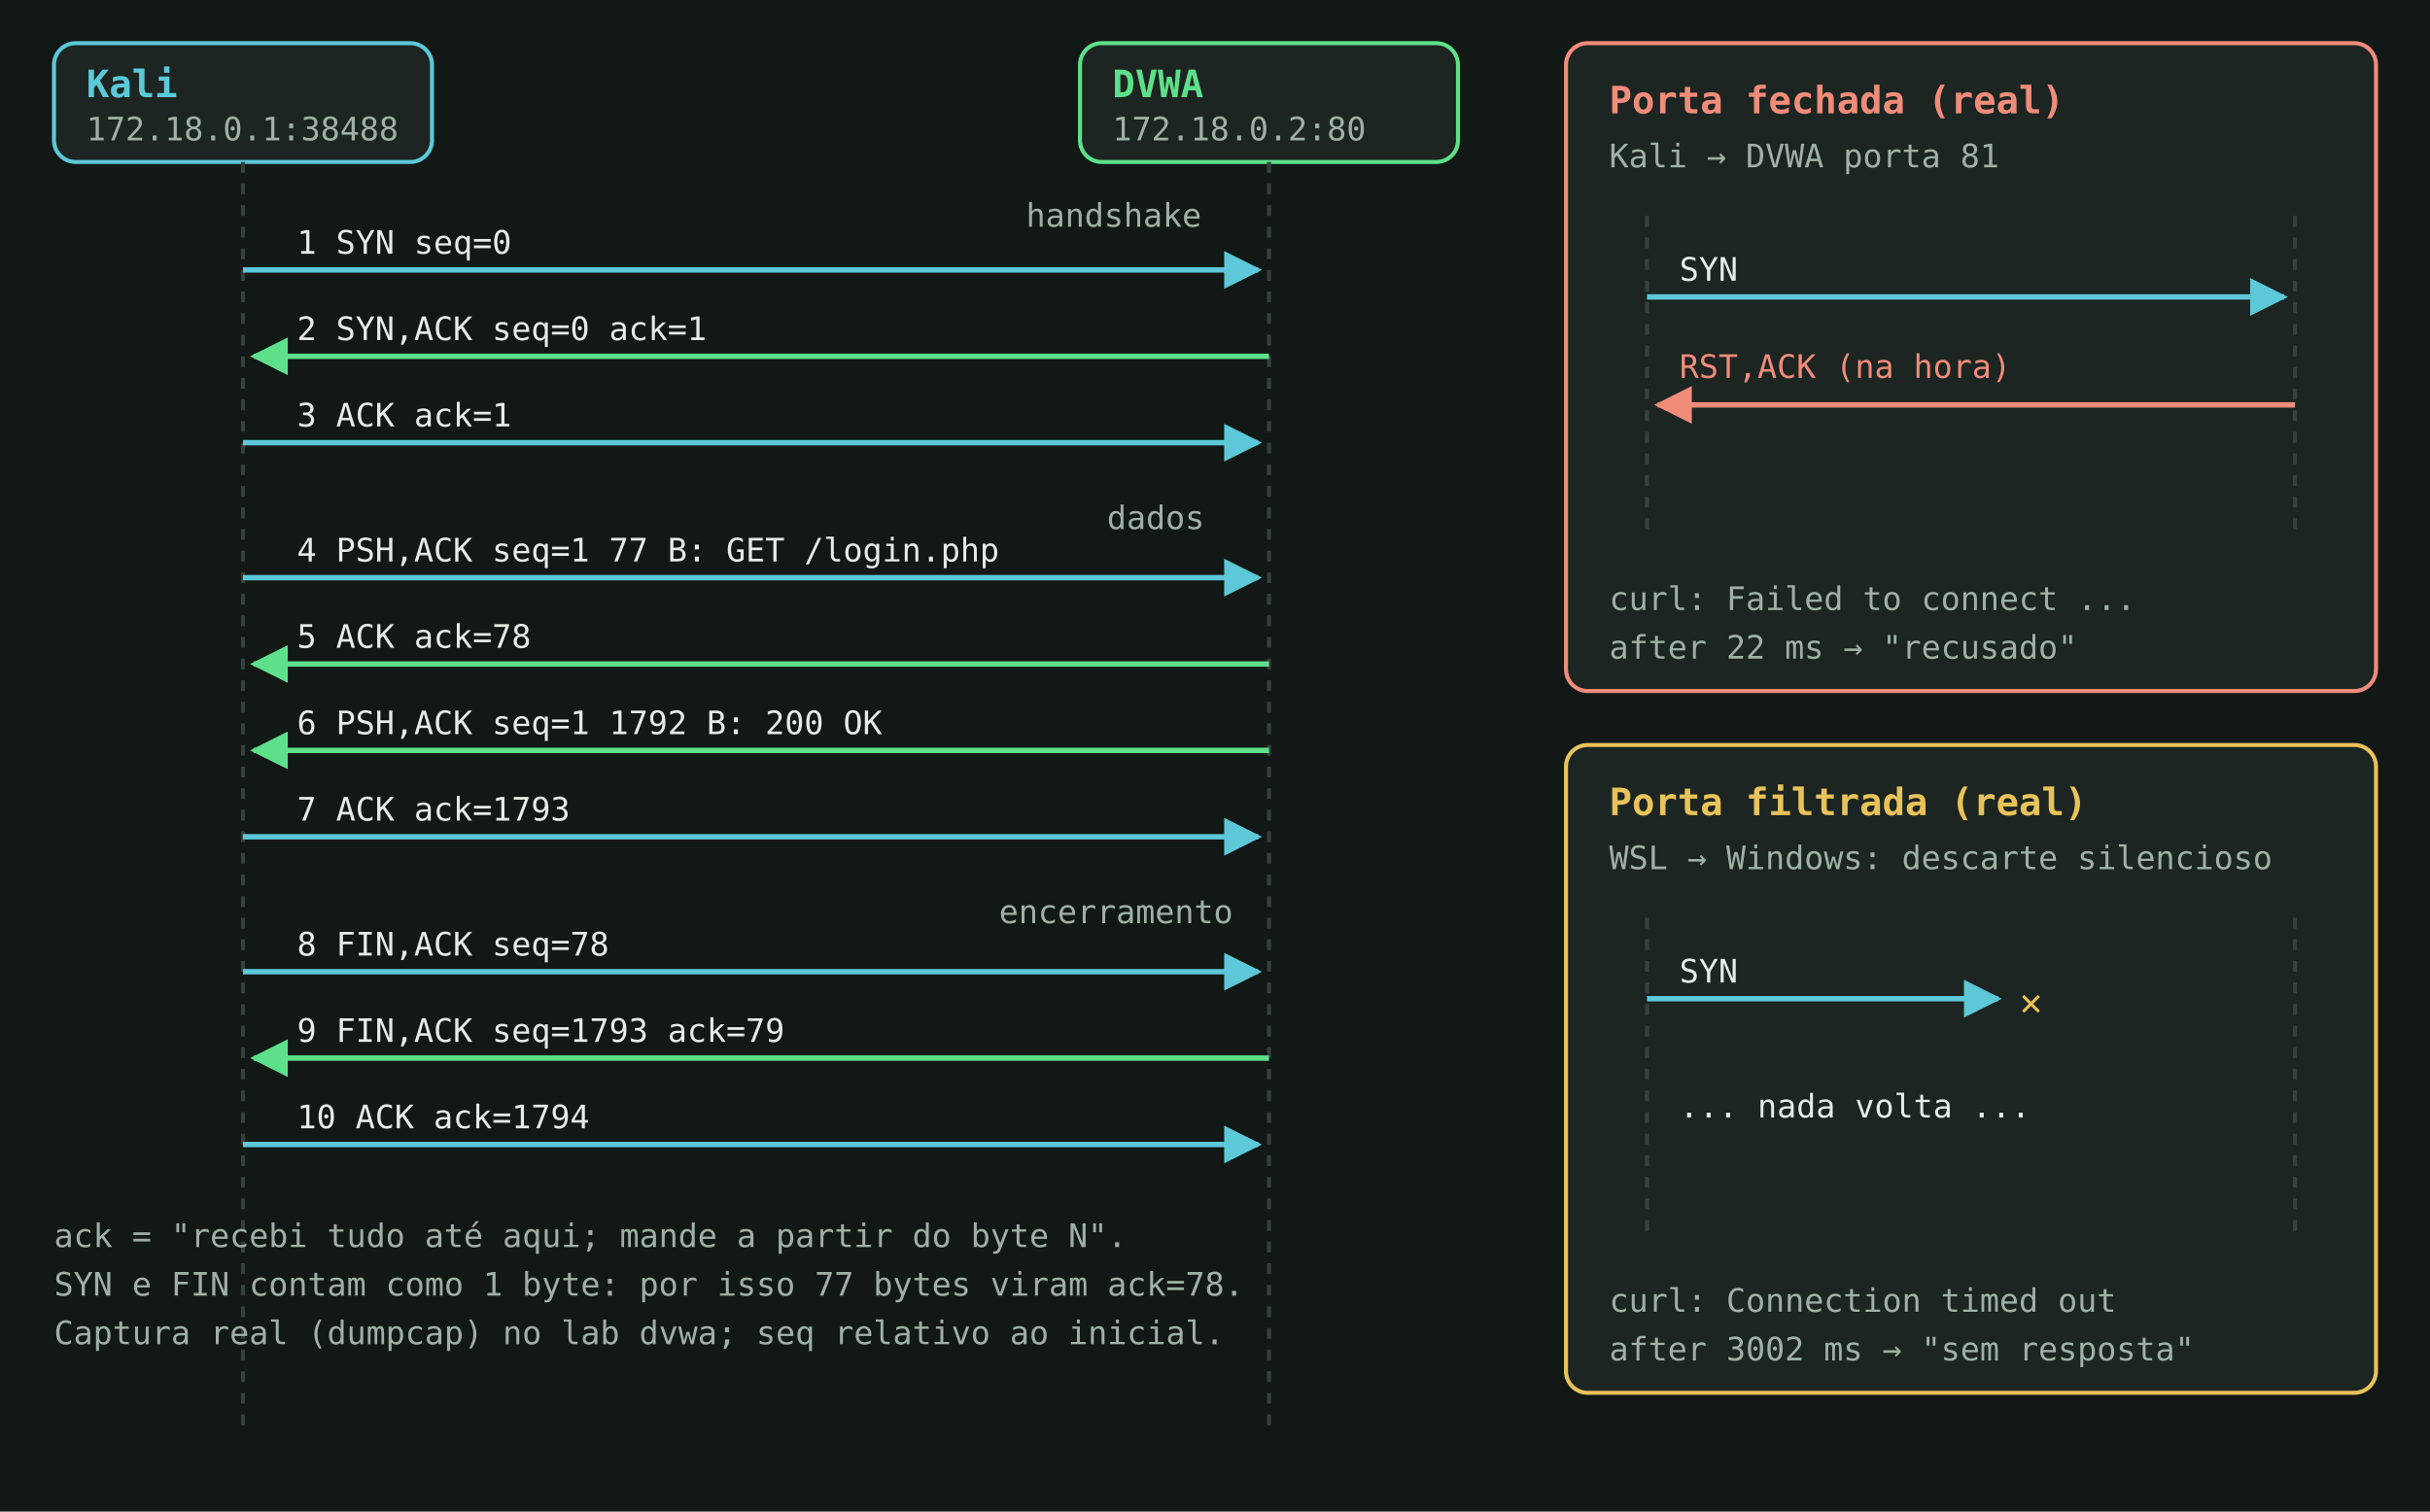
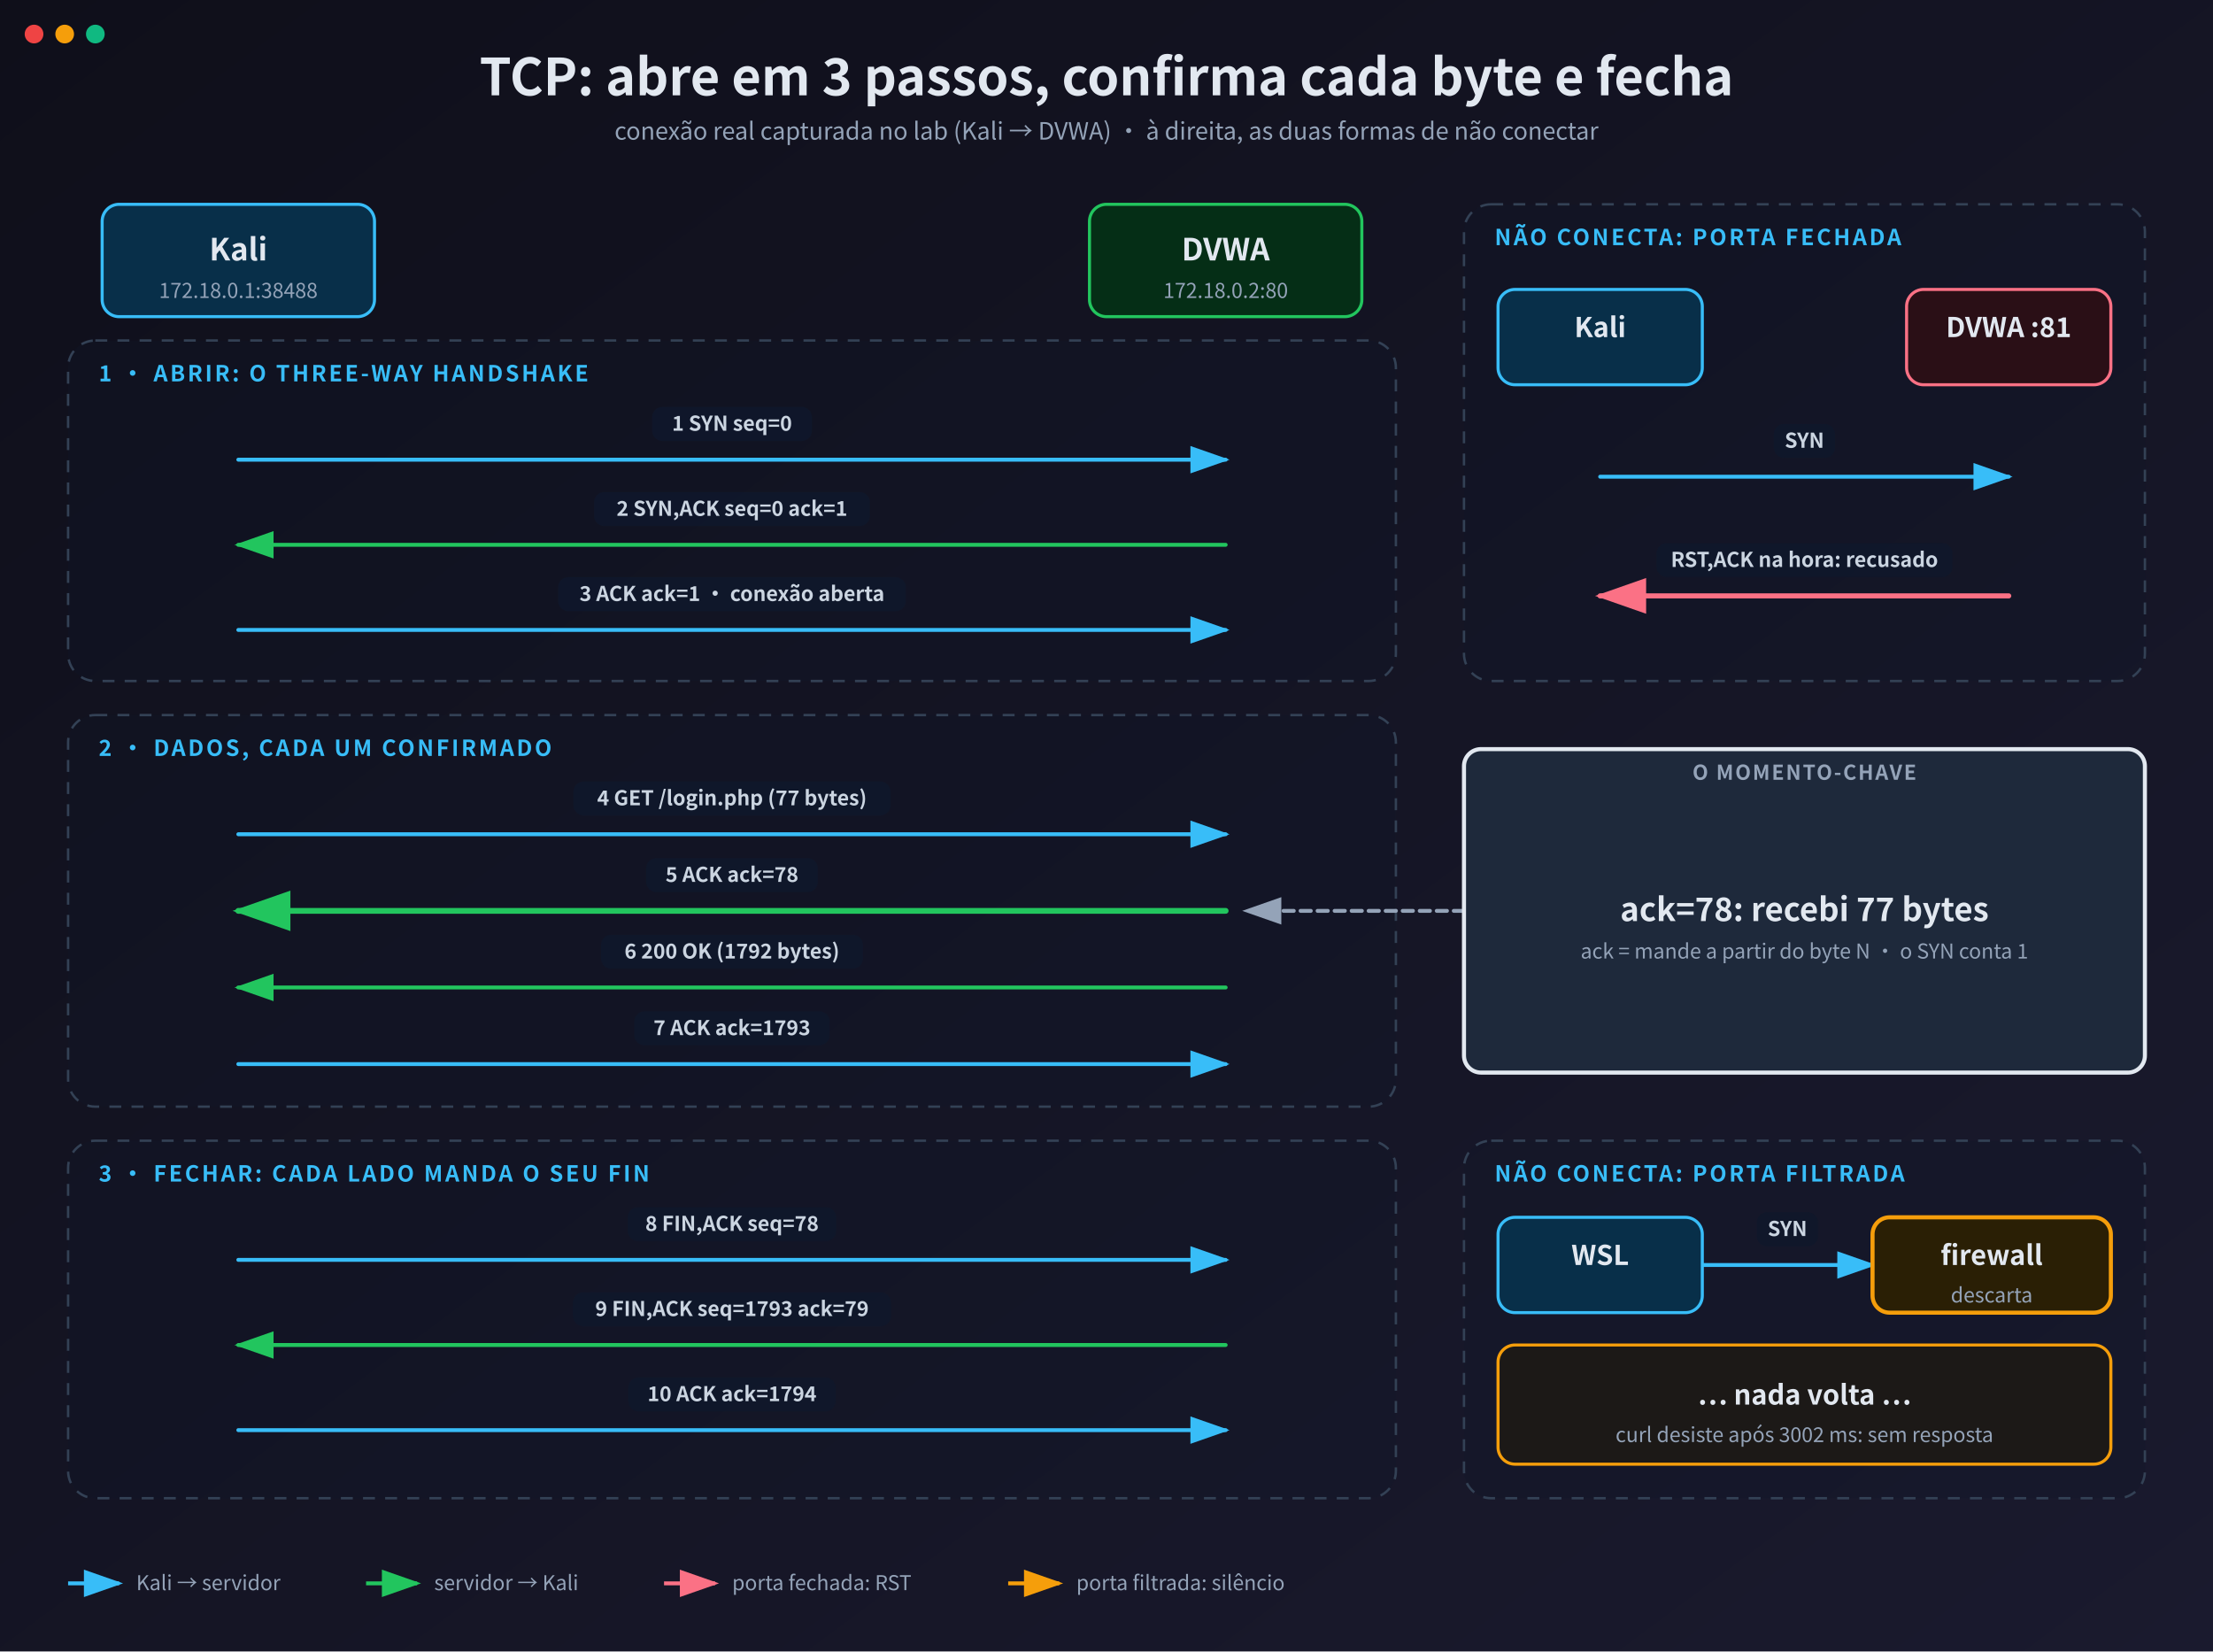
- <svg xmlns="http://www.w3.org/2000/svg" viewBox="0 0 900 560" role="img" aria-labelledby="t d">
-   <style>
-     text { font-family: ui-monospace, "DejaVu Sans Mono", Menlo, Consolas, monospace; fill: #e6ede8; }
-     .t { font-size: 14px; font-weight: 700; }
-     .s { font-size: 12px; fill: #9fb0a6; }
-     .m { font-size: 12px; }
-     .box { fill: #1c2521; stroke: #34413b; stroke-width: 1.5; }
-     .life { stroke: #34413b; stroke-width: 1.5; stroke-dasharray: 4 4; }
-   </style>
+ <svg xmlns="http://www.w3.org/2000/svg" viewBox="0 0 1300 970" width="1300" height="970" data-generator="fireworks-tech-graph" data-schema-version="1" data-text-metrics="heuristic-v1" data-style-id="2" data-visual-theme="Dark Terminal" data-diagram-type="architecture" data-motion-scene="" data-semantic-profile="generic" data-semantic-valid="true" data-quality-profile="standard" data-max-bends-per-edge="12" data-max-total-bends="100" data-max-route-stretch="5.0" data-max-bridged-crossings="8" data-min-node-gap="0.0" data-min-container-gutter="0.0" data-min-label-clearance="2.0" data-min-segment-length="0.0">
  <defs>
-     <marker id="c" viewBox="0 0 10 10" refX="9" refY="5" markerWidth="7" markerHeight="7" orient="auto">
-       <path d="M0 0 L10 5 L0 10 z" fill="#5cc8d8" />
-     </marker>
-     <marker id="g" viewBox="0 0 10 10" refX="9" refY="5" markerWidth="7" markerHeight="7" orient="auto">
-       <path d="M0 0 L10 5 L0 10 z" fill="#5ee08a" />
-     </marker>
-     <marker id="r" viewBox="0 0 10 10" refX="9" refY="5" markerWidth="7" markerHeight="7" orient="auto">
-       <path d="M0 0 L10 5 L0 10 z" fill="#f08c7a" />
-     </marker>
+     <marker id="arrowA" markerWidth="10" markerHeight="7" refX="9" refY="3.5" orient="auto">
+       <polygon points="0 0, 10 3.5, 0 7" fill="#a855f7" />
+     </marker>
+     <marker id="arrowB" markerWidth="10" markerHeight="7" refX="9" refY="3.5" orient="auto">
+       <polygon points="0 0, 10 3.5, 0 7" fill="#22c55e" />
+     </marker>
+     <marker id="arrowC" markerWidth="10" markerHeight="7" refX="9" refY="3.5" orient="auto">
+       <polygon points="0 0, 10 3.5, 0 7" fill="#38bdf8" />
+     </marker>
+     <marker id="arrowE" markerWidth="10" markerHeight="7" refX="9" refY="3.5" orient="auto">
+       <polygon points="0 0, 10 3.5, 0 7" fill="#fb7185" />
+     </marker>
+     <marker id="arrowF" markerWidth="10" markerHeight="7" refX="9" refY="3.5" orient="auto">
+       <polygon points="0 0, 10 3.5, 0 7" fill="#f59e0b" />
+     </marker>
+     <marker id="arrowG" markerWidth="10" markerHeight="7" refX="9" refY="3.5" orient="auto">
+       <polygon points="0 0, 10 3.5, 0 7" fill="#f97316" />
+     </marker>
+     <marker id="arrowH" markerWidth="10" markerHeight="7" refX="9" refY="3.5" orient="auto">
+       <polygon points="0 0, 10 3.5, 0 7" fill="#94a3b8" />
+     </marker>
+     <linearGradient id="terminalGradient" x1="0%" y1="0%" x2="100%" y2="100%">
+       <stop offset="0%" stop-color="#0f0f1a" />
+       <stop offset="100%" stop-color="#1a1a2e" />
+     </linearGradient>
+     <filter id="glowBlue" x="-30%" y="-30%" width="160%" height="160%">
+       <feDropShadow dx="0" dy="0" stdDeviation="5" flood-color="#3b82f6" flood-opacity="0.65" />
+     </filter>
+     <filter id="glowPurple" x="-30%" y="-30%" width="160%" height="160%">
+       <feDropShadow dx="0" dy="0" stdDeviation="5" flood-color="#a855f7" flood-opacity="0.72" />
+     </filter>
+     <filter id="glowGreen" x="-30%" y="-30%" width="160%" height="160%">
+       <feDropShadow dx="0" dy="0" stdDeviation="5" flood-color="#22c55e" flood-opacity="0.62" />
+     </filter>
+     <filter id="glowOrange" x="-30%" y="-30%" width="160%" height="160%">
+       <feDropShadow dx="0" dy="0" stdDeviation="5" flood-color="#f97316" flood-opacity="0.62" />
+     </filter>
+     <style>
+     text { font-family: 'SF Mono', 'Fira Code', Menlo, 'Noto Sans CJK SC', 'Microsoft YaHei', 'SimHei', monospace; }
+     .title { font-size: 30px; font-weight: 700; fill: #e2e8f0; }
+     .subtitle { font-size: 14px; font-weight: 500; fill: #94a3b8; }
+     .section { font-size: 13px; font-weight: 700; fill: #38bdf8; letter-spacing: 1.4px; }
+     .section-sub { font-size: 12px; font-weight: 500; fill: #94a3b8; }
+     .node-title { font-weight: 700; fill: #e2e8f0; }
+     .node-sub { font-weight: 500; fill: #94a3b8; }
+     .node-type { font-size: 12px; font-weight: 700; fill: #94a3b8; letter-spacing: 0.08em; }
+     .arrow-label { font-size: 12px; font-weight: 600; fill: #cbd5e1; }
+     .legend { font-size: 12px; font-weight: 500; fill: #94a3b8; }
+     .footnote { font-size: 12px; font-weight: 500; fill: #94a3b8; }
+     .metric-label { font-size: 8.5px; font-weight: 700; fill: #94a3b8; text-transform: uppercase; }
+     .metric-value { font-size: 9.5px; font-weight: 700; fill: #e2e8f0; }
+     </style>
  </defs>
-   <rect width="900" height="560" fill="#121815" />
-   <rect class="box" x="20" y="16" width="140" height="44" rx="8" style="stroke:#5cc8d8" />
-   <text class="t" x="32" y="36" style="fill:#5cc8d8">Kali</text>
-   <text class="s" x="32" y="52">172.18.0.1:38488</text>
-   <rect class="box" x="400" y="16" width="140" height="44" rx="8" style="stroke:#5ee08a" />
-   <text class="t" x="412" y="36" style="fill:#5ee08a">DVWA</text>
-   <text class="s" x="412" y="52">172.18.0.2:80</text>
-   <line class="life" x1="90" y1="60" x2="90" y2="530" />
-   <line class="life" x1="470" y1="60" x2="470" y2="530" />
-   <text class="s" x="380" y="84">handshake</text>
-   <line x1="90" y1="100" x2="466" y2="100" stroke="#5cc8d8" stroke-width="2" marker-end="url(#c)" />
-   <text class="m" x="110" y="94">1 SYN  seq=0</text>
-   <line x1="470" y1="132" x2="94" y2="132" stroke="#5ee08a" stroke-width="2" marker-end="url(#g)" />
-   <text class="m" x="110" y="126">2 SYN,ACK  seq=0 ack=1</text>
-   <line x1="90" y1="164" x2="466" y2="164" stroke="#5cc8d8" stroke-width="2" marker-end="url(#c)" />
-   <text class="m" x="110" y="158">3 ACK  ack=1</text>
-   <text class="s" x="410" y="196">dados</text>
-   <line x1="90" y1="214" x2="466" y2="214" stroke="#5cc8d8" stroke-width="2" marker-end="url(#c)" />
-   <text class="m" x="110" y="208">4 PSH,ACK  seq=1  77 B: GET /login.php</text>
-   <line x1="470" y1="246" x2="94" y2="246" stroke="#5ee08a" stroke-width="2" marker-end="url(#g)" />
-   <text class="m" x="110" y="240">5 ACK  ack=78</text>
-   <line x1="470" y1="278" x2="94" y2="278" stroke="#5ee08a" stroke-width="2" marker-end="url(#g)" />
-   <text class="m" x="110" y="272">6 PSH,ACK  seq=1  1792 B: 200 OK</text>
-   <line x1="90" y1="310" x2="466" y2="310" stroke="#5cc8d8" stroke-width="2" marker-end="url(#c)" />
-   <text class="m" x="110" y="304">7 ACK  ack=1793</text>
-   <text class="s" x="370" y="342">encerramento</text>
-   <line x1="90" y1="360" x2="466" y2="360" stroke="#5cc8d8" stroke-width="2" marker-end="url(#c)" />
-   <text class="m" x="110" y="354">8 FIN,ACK  seq=78</text>
-   <line x1="470" y1="392" x2="94" y2="392" stroke="#5ee08a" stroke-width="2" marker-end="url(#g)" />
-   <text class="m" x="110" y="386">9 FIN,ACK  seq=1793 ack=79</text>
-   <line x1="90" y1="424" x2="466" y2="424" stroke="#5cc8d8" stroke-width="2" marker-end="url(#c)" />
-   <text class="m" x="110" y="418">10 ACK  ack=1794</text>
-   <text class="s" x="20" y="462">ack = "recebi tudo até aqui; mande a partir do byte N".</text>
-   <text class="s" x="20" y="480">SYN e FIN contam como 1 byte: por isso 77 bytes viram ack=78.</text>
-   <text class="s" x="20" y="498">Captura real (dumpcap) no lab dvwa; seq relativo ao inicial.</text>
-   <rect class="box" x="580" y="16" width="300" height="240" rx="8" style="stroke:#f08c7a" />
-   <text class="t" x="596" y="42" style="fill:#f08c7a">Porta fechada (real)</text>
-   <text class="s" x="596" y="62">Kali → DVWA porta 81</text>
-   <line x1="610" y1="80" x2="610" y2="200" class="life" />
-   <line x1="850" y1="80" x2="850" y2="200" class="life" />
-   <line x1="610" y1="110" x2="846" y2="110" stroke="#5cc8d8" stroke-width="2" marker-end="url(#c)" />
-   <text class="m" x="622" y="104">SYN</text>
-   <line x1="850" y1="150" x2="614" y2="150" stroke="#f08c7a" stroke-width="2" marker-end="url(#r)" />
-   <text class="m" x="622" y="140" style="fill:#f08c7a">RST,ACK  (na hora)</text>
-   <text class="s" x="596" y="226">curl: Failed to connect ...</text>
-   <text class="s" x="596" y="244">after 22 ms → "recusado"</text>
-   <rect class="box" x="580" y="276" width="300" height="240" rx="8" style="stroke:#e8c25a" />
-   <text class="t" x="596" y="302" style="fill:#e8c25a">Porta filtrada (real)</text>
-   <text class="s" x="596" y="322">WSL → Windows: descarte silencioso</text>
-   <line x1="610" y1="340" x2="610" y2="460" class="life" />
-   <line x1="850" y1="340" x2="850" y2="460" class="life" />
-   <line x1="610" y1="370" x2="740" y2="370" stroke="#5cc8d8" stroke-width="2" marker-end="url(#c)" />
-   <text class="m" x="622" y="364">SYN</text>
-   <text class="t" x="748" y="376" style="fill:#e8c25a">✕</text>
-   <text class="m" x="622" y="414">... nada volta ...</text>
-   <text class="s" x="596" y="486">curl: Connection timed out</text>
-   <text class="s" x="596" y="504">after 3002 ms → "sem resposta"</text>
+   <rect data-graph-role="background" width="1300.0" height="970.0" fill="url(#terminalGradient)" />
+   <circle cx="20.0" cy="20" r="5.5" fill="#ef4444" />
+   <circle cx="38.0" cy="20" r="5.5" fill="#f59e0b" />
+   <circle cx="56.0" cy="20" r="5.5" fill="#10b981" />
+   <text x="650.0" y="56" text-anchor="middle" class="title">TCP: abre em 3 passos, confirma cada byte e fecha</text>
+   <text x="650.0" y="82" text-anchor="middle" class="subtitle">conexão real capturada no lab (Kali → DVWA) · à direita, as duas formas de não conectar</text>
+   <g id="abrir" data-graph-role="container" data-container-id="abrir" data-semantic-role="boundary" data-graph-bounds="40,200,820,400">
+     <rect data-graph-role="container" x="40.0" y="200.0" width="780.0" height="200.0" rx="16.0" fill="rgba(15,23,42,0.28)" stroke="#334155" stroke-width="1.4" stroke-dasharray="7 6" />
+     <text x="58.0" y="224.0" class="section">1 · ABRIR: O THREE-WAY HANDSHAKE</text>
+     <rect id="abrir-header" data-graph-role="reserved" data-reserved-kind="container-header" x="48" y="206" width="253.34" height="30" fill="none" stroke="none" />
+   </g>
+   <g id="dados" data-graph-role="container" data-container-id="dados" data-semantic-role="boundary" data-graph-bounds="40,420,820,650">
+     <rect data-graph-role="container" x="40.0" y="420.0" width="780.0" height="230.0" rx="16.0" fill="rgba(15,23,42,0.28)" stroke="#334155" stroke-width="1.4" stroke-dasharray="7 6" />
+     <text x="58.0" y="444.0" class="section">2 · DADOS, CADA UM CONFIRMADO</text>
+     <rect id="dados-header" data-graph-role="reserved" data-reserved-kind="container-header" x="48" y="426" width="233.84" height="30" fill="none" stroke="none" />
+   </g>
+   <g id="fechar" data-graph-role="container" data-container-id="fechar" data-semantic-role="boundary" data-graph-bounds="40,670,820,880">
+     <rect data-graph-role="container" x="40.0" y="670.0" width="780.0" height="210.0" rx="16.0" fill="rgba(15,23,42,0.28)" stroke="#334155" stroke-width="1.4" stroke-dasharray="7 6" />
+     <text x="58.0" y="694.0" class="section">3 · FECHAR: CADA LADO MANDA O SEU FIN</text>
+     <rect id="fechar-header" data-graph-role="reserved" data-reserved-kind="container-header" x="48" y="676" width="282.46" height="30" fill="none" stroke="none" />
+   </g>
+   <g id="fech" data-graph-role="container" data-container-id="fech" data-semantic-role="boundary" data-graph-bounds="860,120,1260,400">
+     <rect data-graph-role="container" x="860.0" y="120.0" width="400.0" height="280.0" rx="16.0" fill="rgba(15,23,42,0.28)" stroke="#334155" stroke-width="1.4" stroke-dasharray="7 6" />
+     <text x="878.0" y="144.0" class="section">NÃO CONECTA: PORTA FECHADA</text>
+     <rect id="fech-header" data-graph-role="reserved" data-reserved-kind="container-header" x="868" y="126" width="214.08" height="30" fill="none" stroke="none" />
+   </g>
+   <g id="filt" data-graph-role="container" data-container-id="filt" data-semantic-role="boundary" data-graph-bounds="860,670,1260,880">
+     <rect data-graph-role="container" x="860.0" y="670.0" width="400.0" height="210.0" rx="16.0" fill="rgba(15,23,42,0.28)" stroke="#334155" stroke-width="1.4" stroke-dasharray="7 6" />
+     <text x="878.0" y="694.0" class="section">NÃO CONECTA: PORTA FILTRADA</text>
+     <rect id="filt-header" data-graph-role="reserved" data-reserved-kind="container-header" x="868" y="676" width="218.24" height="30" fill="none" stroke="none" />
+   </g>
+   <path id="m1" data-graph-role="edge" data-edge-id="m1" data-source="" data-target="" data-edge-kind="flow" data-topic-id="" data-flow="" data-motion-role="" data-motion-stage="" data-motion-order="" data-protocol="" data-via="" data-critical-path-id="" data-critical-hop="" data-critical-hops="" data-critical="false" data-bends="0" data-route-stretch="1.0" data-bridges="" d="M 140,270 L 720,270" fill="none" stroke="#38bdf8" stroke-width="2.3" stroke-linecap="round" stroke-linejoin="round" marker-end="url(#arrowC)" />
+   <path id="m2" data-graph-role="edge" data-edge-id="m2" data-source="" data-target="" data-edge-kind="flow" data-topic-id="" data-flow="" data-motion-role="" data-motion-stage="" data-motion-order="" data-protocol="" data-via="" data-critical-path-id="" data-critical-hop="" data-critical-hops="" data-critical="false" data-bends="0" data-route-stretch="1.0" data-bridges="" d="M 720,320 L 140,320" fill="none" stroke="#22c55e" stroke-width="2.3" stroke-linecap="round" stroke-linejoin="round" marker-end="url(#arrowB)" />
+   <path id="m3" data-graph-role="edge" data-edge-id="m3" data-source="" data-target="" data-edge-kind="flow" data-topic-id="" data-flow="" data-motion-role="" data-motion-stage="" data-motion-order="" data-protocol="" data-via="" data-critical-path-id="" data-critical-hop="" data-critical-hops="" data-critical="false" data-bends="0" data-route-stretch="1.0" data-bridges="" d="M 140,370 L 720,370" fill="none" stroke="#38bdf8" stroke-width="2.3" stroke-linecap="round" stroke-linejoin="round" marker-end="url(#arrowC)" />
+   <path id="m4" data-graph-role="edge" data-edge-id="m4" data-source="" data-target="" data-edge-kind="flow" data-topic-id="" data-flow="" data-motion-role="" data-motion-stage="" data-motion-order="" data-protocol="" data-via="" data-critical-path-id="" data-critical-hop="" data-critical-hops="" data-critical="false" data-bends="0" data-route-stretch="1.0" data-bridges="" d="M 140,490 L 720,490" fill="none" stroke="#38bdf8" stroke-width="2.3" stroke-linecap="round" stroke-linejoin="round" marker-end="url(#arrowC)" />
+   <path id="m5" data-graph-role="edge" data-edge-id="m5" data-source="" data-target="" data-edge-kind="flow" data-topic-id="" data-flow="" data-motion-role="" data-motion-stage="" data-motion-order="" data-protocol="" data-via="" data-critical-path-id="" data-critical-hop="" data-critical-hops="" data-critical="false" data-bends="0" data-route-stretch="1.0" data-bridges="" d="M 720,535 L 140,535" fill="none" stroke="#22c55e" stroke-width="3.4" stroke-linecap="round" stroke-linejoin="round" marker-end="url(#arrowB)" />
+   <path id="m6" data-graph-role="edge" data-edge-id="m6" data-source="" data-target="" data-edge-kind="flow" data-topic-id="" data-flow="" data-motion-role="" data-motion-stage="" data-motion-order="" data-protocol="" data-via="" data-critical-path-id="" data-critical-hop="" data-critical-hops="" data-critical="false" data-bends="0" data-route-stretch="1.0" data-bridges="" d="M 720,580 L 140,580" fill="none" stroke="#22c55e" stroke-width="2.3" stroke-linecap="round" stroke-linejoin="round" marker-end="url(#arrowB)" />
+   <path id="m7" data-graph-role="edge" data-edge-id="m7" data-source="" data-target="" data-edge-kind="flow" data-topic-id="" data-flow="" data-motion-role="" data-motion-stage="" data-motion-order="" data-protocol="" data-via="" data-critical-path-id="" data-critical-hop="" data-critical-hops="" data-critical="false" data-bends="0" data-route-stretch="1.0" data-bridges="" d="M 140,625 L 720,625" fill="none" stroke="#38bdf8" stroke-width="2.3" stroke-linecap="round" stroke-linejoin="round" marker-end="url(#arrowC)" />
+   <path id="hl" data-graph-role="edge" data-edge-id="hl" data-source="" data-target="" data-edge-kind="flow" data-topic-id="" data-flow="" data-motion-role="" data-motion-stage="" data-motion-order="" data-protocol="" data-via="" data-critical-path-id="" data-critical-hop="" data-critical-hops="" data-critical="false" data-bends="0" data-route-stretch="1.0" data-bridges="" d="M 860,535 L 732,535" fill="none" stroke="#94a3b8" stroke-width="2.3" stroke-linecap="round" stroke-linejoin="round" marker-end="url(#arrowH)" stroke-dasharray="6,4" />
+   <path id="m8" data-graph-role="edge" data-edge-id="m8" data-source="" data-target="" data-edge-kind="flow" data-topic-id="" data-flow="" data-motion-role="" data-motion-stage="" data-motion-order="" data-protocol="" data-via="" data-critical-path-id="" data-critical-hop="" data-critical-hops="" data-critical="false" data-bends="0" data-route-stretch="1.0" data-bridges="" d="M 140,740 L 720,740" fill="none" stroke="#38bdf8" stroke-width="2.3" stroke-linecap="round" stroke-linejoin="round" marker-end="url(#arrowC)" />
+   <path id="m9" data-graph-role="edge" data-edge-id="m9" data-source="" data-target="" data-edge-kind="flow" data-topic-id="" data-flow="" data-motion-role="" data-motion-stage="" data-motion-order="" data-protocol="" data-via="" data-critical-path-id="" data-critical-hop="" data-critical-hops="" data-critical="false" data-bends="0" data-route-stretch="1.0" data-bridges="" d="M 720,790 L 140,790" fill="none" stroke="#22c55e" stroke-width="2.3" stroke-linecap="round" stroke-linejoin="round" marker-end="url(#arrowB)" />
+   <path id="m10" data-graph-role="edge" data-edge-id="m10" data-source="" data-target="" data-edge-kind="flow" data-topic-id="" data-flow="" data-motion-role="" data-motion-stage="" data-motion-order="" data-protocol="" data-via="" data-critical-path-id="" data-critical-hop="" data-critical-hops="" data-critical="false" data-bends="0" data-route-stretch="1.0" data-bridges="" d="M 140,840 L 720,840" fill="none" stroke="#38bdf8" stroke-width="2.3" stroke-linecap="round" stroke-linejoin="round" marker-end="url(#arrowC)" />
+   <path id="f1" data-graph-role="edge" data-edge-id="f1" data-source="" data-target="" data-edge-kind="flow" data-topic-id="" data-flow="" data-motion-role="" data-motion-stage="" data-motion-order="" data-protocol="" data-via="" data-critical-path-id="" data-critical-hop="" data-critical-hops="" data-critical="false" data-bends="0" data-route-stretch="1.0" data-bridges="" d="M 940,280 L 1180,280" fill="none" stroke="#38bdf8" stroke-width="2.3" stroke-linecap="round" stroke-linejoin="round" marker-end="url(#arrowC)" />
+   <path id="f2" data-graph-role="edge" data-edge-id="f2" data-source="" data-target="" data-edge-kind="flow" data-topic-id="" data-flow="" data-motion-role="" data-motion-stage="" data-motion-order="" data-protocol="" data-via="" data-critical-path-id="" data-critical-hop="" data-critical-hops="" data-critical="false" data-bends="0" data-route-stretch="1.0" data-bridges="" d="M 1180,350 L 940,350" fill="none" stroke="#fb7185" stroke-width="3.0" stroke-linecap="round" stroke-linejoin="round" marker-end="url(#arrowE)" />
+   <path id="g1" data-graph-role="edge" data-edge-id="g1" data-source="k3" data-target="fw" data-edge-kind="flow" data-topic-id="" data-flow="" data-motion-role="" data-motion-stage="" data-motion-order="" data-protocol="" data-via="" data-critical-path-id="" data-critical-hop="" data-critical-hops="" data-critical="false" data-bends="0" data-route-stretch="1.0" data-bridges="" d="M 1000,743 L 1100,743" fill="none" stroke="#38bdf8" stroke-width="2.3" stroke-linecap="round" stroke-linejoin="round" marker-end="url(#arrowC)" />
+   <g id="node-kali" data-graph-role="node" data-node-id="kali" data-semantic-role="rect" data-motion-role="" data-motion-stage="" data-motion-order="" data-parent="" data-deployment-id="" data-topic-id="" data-span-id="" data-station-order="" data-status="" data-start-ms="" data-duration-ms="" data-parent-span="" data-graph-bounds="60,120,220,186">
+     <rect x="60.0" y="120.0" width="160.0" height="66.0" rx="10.0" fill="#082f49" stroke="#38bdf8" stroke-width="1.8" />
+     <text data-text-role="title" data-full-text="Kali" data-text-max-width="136.0" x="140.0" y="153.0" text-anchor="middle" class="node-title" font-size="18.0">Kali</text>
+     <text data-text-role="subtitle" data-full-text="172.18.0.1:38488" data-text-max-width="136.0" x="140.0" y="175.0" text-anchor="middle" class="node-sub" font-size="12">172.18.0.1:38488</text>
+   </g>
+   <g id="node-dvwa" data-graph-role="node" data-node-id="dvwa" data-semantic-role="rect" data-motion-role="" data-motion-stage="" data-motion-order="" data-parent="" data-deployment-id="" data-topic-id="" data-span-id="" data-station-order="" data-status="" data-start-ms="" data-duration-ms="" data-parent-span="" data-graph-bounds="640,120,800,186">
+     <rect x="640.0" y="120.0" width="160.0" height="66.0" rx="10.0" fill="#052e16" stroke="#22c55e" stroke-width="1.8" />
+     <text data-text-role="title" data-full-text="DVWA" data-text-max-width="136.0" x="720.0" y="153.0" text-anchor="middle" class="node-title" font-size="18.0">DVWA</text>
+     <text data-text-role="subtitle" data-full-text="172.18.0.2:80" data-text-max-width="136.0" x="720.0" y="175.0" text-anchor="middle" class="node-sub" font-size="12">172.18.0.2:80</text>
+   </g>
+   <g id="node-k2" data-graph-role="node" data-node-id="k2" data-semantic-role="rect" data-motion-role="" data-motion-stage="" data-motion-order="" data-parent="fech" data-deployment-id="" data-topic-id="" data-span-id="" data-station-order="" data-status="" data-start-ms="" data-duration-ms="" data-parent-span="" data-graph-bounds="880,170,1000,226">
+     <rect x="880.0" y="170.0" width="120.0" height="56.0" rx="10.0" fill="#082f49" stroke="#38bdf8" stroke-width="1.8" />
+     <text data-text-role="title" data-full-text="Kali" data-text-max-width="96.0" x="940.0" y="198.0" text-anchor="middle" class="node-title" font-size="16.0">Kali</text>
+   </g>
+   <g id="node-d2" data-graph-role="node" data-node-id="d2" data-semantic-role="rect" data-motion-role="" data-motion-stage="" data-motion-order="" data-parent="fech" data-deployment-id="" data-topic-id="" data-span-id="" data-station-order="" data-status="" data-start-ms="" data-duration-ms="" data-parent-span="" data-graph-bounds="1120,170,1240,226">
+     <rect x="1120.0" y="170.0" width="120.0" height="56.0" rx="10.0" fill="#2a0f16" stroke="#fb7185" stroke-width="1.8" />
+     <text data-text-role="title" data-full-text="DVWA :81" data-text-max-width="96.0" x="1180.0" y="198.0" text-anchor="middle" class="node-title" font-size="16.0">DVWA :81</text>
+   </g>
+   <g id="node-ack" data-graph-role="node" data-node-id="ack" data-semantic-role="rect" data-motion-role="" data-motion-stage="" data-motion-order="" data-parent="" data-deployment-id="" data-topic-id="" data-span-id="" data-station-order="" data-status="" data-start-ms="" data-duration-ms="" data-parent-span="" data-graph-bounds="860,440,1260,630">
+     <rect x="860.0" y="440.0" width="400.0" height="190.0" rx="10.0" fill="#1e293b" stroke="#e2e8f0" stroke-width="2.4" />
+     <text x="1060.0" y="458.0" text-anchor="middle" class="node-type">O MOMENTO-CHAVE</text>
+     <text data-text-role="title" data-full-text="ack=78: recebi 77 bytes" data-text-max-width="376.0" x="1060.0" y="541.0" text-anchor="middle" class="node-title" font-size="19.0">ack=78: recebi 77 bytes</text>
+     <text data-text-role="subtitle" data-full-text="ack = mande a partir do byte N · o SYN conta 1" data-text-max-width="376.0" x="1060.0" y="563.0" text-anchor="middle" class="node-sub" font-size="12">ack = mande a partir do byte N · o SYN conta 1</text>
+   </g>
+   <g id="node-k3" data-graph-role="node" data-node-id="k3" data-semantic-role="rect" data-motion-role="" data-motion-stage="" data-motion-order="" data-parent="filt" data-deployment-id="" data-topic-id="" data-span-id="" data-station-order="" data-status="" data-start-ms="" data-duration-ms="" data-parent-span="" data-graph-bounds="880,715,1000,771">
+     <rect x="880.0" y="715.0" width="120.0" height="56.0" rx="10.0" fill="#082f49" stroke="#38bdf8" stroke-width="1.8" />
+     <text data-text-role="title" data-full-text="WSL" data-text-max-width="96.0" x="940.0" y="743.0" text-anchor="middle" class="node-title" font-size="16.0">WSL</text>
+   </g>
+   <g id="node-fw" data-graph-role="node" data-node-id="fw" data-semantic-role="rect" data-motion-role="" data-motion-stage="" data-motion-order="" data-parent="filt" data-deployment-id="" data-topic-id="" data-span-id="" data-station-order="" data-status="" data-start-ms="" data-duration-ms="" data-parent-span="" data-graph-bounds="1100,715,1240,771">
+     <rect x="1100.0" y="715.0" width="140.0" height="56.0" rx="10.0" fill="#2a1f05" stroke="#f59e0b" stroke-width="2.4" />
+     <text data-text-role="title" data-full-text="firewall" data-text-max-width="116.0" x="1170.0" y="743.0" text-anchor="middle" class="node-title" font-size="16.0">firewall</text>
+     <text data-text-role="subtitle" data-full-text="descarta" data-text-max-width="116.0" x="1170.0" y="765.0" text-anchor="middle" class="node-sub" font-size="12">descarta</text>
+   </g>
+   <g id="node-nada" data-graph-role="node" data-node-id="nada" data-semantic-role="rect" data-motion-role="" data-motion-stage="" data-motion-order="" data-parent="filt" data-deployment-id="" data-topic-id="" data-span-id="" data-station-order="" data-status="" data-start-ms="" data-duration-ms="" data-parent-span="" data-graph-bounds="880,790,1240,860">
+     <rect x="880.0" y="790.0" width="360.0" height="70.0" rx="10.0" fill="#1c1917" stroke="#f59e0b" stroke-width="1.8" />
+     <text data-text-role="title" data-full-text="… nada volta …" data-text-max-width="336.0" x="1060.0" y="825.0" text-anchor="middle" class="node-title" font-size="16.0">… nada volta …</text>
+     <text data-text-role="subtitle" data-full-text="curl desiste após 3002 ms: sem resposta" data-text-max-width="336.0" x="1060.0" y="847.0" text-anchor="middle" class="node-sub" font-size="12">curl desiste após 3002 ms: sem resposta</text>
+   </g>
+   <g id="m1-label" data-graph-role="label" data-owner="m1" data-graph-bounds="383.04,239,476.96,259">
+     <rect x="383.04" y="239.0" width="93.92" height="20" rx="6" fill="#0f172a" opacity="0.92" />
+     <text x="430.0" y="253.0" text-anchor="middle" class="arrow-label">1  SYN  seq=0</text>
+   </g>
+   <g id="m2-label" data-graph-role="label" data-owner="m2" data-graph-bounds="348.96,289,511.04,309">
+     <rect x="348.96" y="289.0" width="162.08" height="20" rx="6" fill="#0f172a" opacity="0.92" />
+     <text x="430.0" y="303.0" text-anchor="middle" class="arrow-label">2  SYN,ACK  seq=0  ack=1</text>
+   </g>
+   <g id="m3-label" data-graph-role="label" data-owner="m3" data-graph-bounds="327.84,339,532.16,359">
+     <rect x="327.84" y="339.0" width="204.32" height="20" rx="6" fill="#0f172a" opacity="0.92" />
+     <text x="430.0" y="353.0" text-anchor="middle" class="arrow-label">3  ACK  ack=1 · conexão aberta</text>
+   </g>
+   <g id="m4-label" data-graph-role="label" data-owner="m4" data-graph-bounds="336.84,459,523.16,479">
+     <rect x="336.84" y="459.0" width="186.32" height="20" rx="6" fill="#0f172a" opacity="0.92" />
+     <text x="430.0" y="473.0" text-anchor="middle" class="arrow-label">4  GET /login.php (77 bytes)</text>
+   </g>
+   <g id="m5-label" data-graph-role="label" data-owner="m5" data-graph-bounds="379.56,504,480.44,524">
+     <rect x="379.56" y="504.0" width="100.88" height="20" rx="6" fill="#0f172a" opacity="0.92" />
+     <text x="430.0" y="518.0" text-anchor="middle" class="arrow-label">5  ACK  ack=78</text>
+   </g>
+   <g id="m6-label" data-graph-role="label" data-owner="m6" data-graph-bounds="353.04,549,506.96,569">
+     <rect x="353.04" y="549.0" width="153.92" height="20" rx="6" fill="#0f172a" opacity="0.92" />
+     <text x="430.0" y="563.0" text-anchor="middle" class="arrow-label">6  200 OK (1792 bytes)</text>
+   </g>
+   <g id="m7-label" data-graph-role="label" data-owner="m7" data-graph-bounds="372.6,594,487.4,614">
+     <rect x="372.6" y="594.0" width="114.8" height="20" rx="6" fill="#0f172a" opacity="0.92" />
+     <text x="430.0" y="608.0" text-anchor="middle" class="arrow-label">7  ACK  ack=1793</text>
+   </g>
+   <g id="m8-label" data-graph-role="label" data-owner="m8" data-graph-bounds="368.76,709,491.24,729">
+     <rect x="368.76" y="709.0" width="122.48" height="20" rx="6" fill="#0f172a" opacity="0.92" />
+     <text x="430.0" y="723.0" text-anchor="middle" class="arrow-label">8  FIN,ACK  seq=78</text>
+   </g>
+   <g id="m9-label" data-graph-role="label" data-owner="m9" data-graph-bounds="336.6,759,523.4,779">
+     <rect x="336.6" y="759.0" width="186.8" height="20" rx="6" fill="#0f172a" opacity="0.92" />
+     <text x="430.0" y="773.0" text-anchor="middle" class="arrow-label">9  FIN,ACK  seq=1793  ack=79</text>
+   </g>
+   <g id="m10-label" data-graph-role="label" data-owner="m10" data-graph-bounds="369.12,809,490.88,829">
+     <rect x="369.12" y="809.0" width="121.76" height="20" rx="6" fill="#0f172a" opacity="0.92" />
+     <text x="430.0" y="823.0" text-anchor="middle" class="arrow-label">10  ACK  ack=1794</text>
+   </g>
+   <g id="f1-label" data-graph-role="label" data-owner="f1" data-graph-bounds="1042,249,1078,269">
+     <rect x="1042.0" y="249.0" width="36.0" height="20" rx="6" fill="#0f172a" opacity="0.92" />
+     <text x="1060.0" y="263.0" text-anchor="middle" class="arrow-label">SYN</text>
+   </g>
+   <g id="f2-label" data-graph-role="label" data-owner="f2" data-graph-bounds="973.08,319,1146.92,339">
+     <rect x="973.08" y="319.0" width="173.84" height="20" rx="6" fill="#0f172a" opacity="0.92" />
+     <text x="1060.0" y="333.0" text-anchor="middle" class="arrow-label">RST,ACK na hora: recusado</text>
+   </g>
+   <g id="g1-label" data-graph-role="label" data-owner="g1" data-graph-bounds="1032,712,1068,732">
+     <rect x="1032.0" y="712.0" width="36.0" height="20" rx="6" fill="#0f172a" opacity="0.92" />
+     <text x="1050.0" y="726.0" text-anchor="middle" class="arrow-label">SYN</text>
+   </g>
+   <g id="legend" data-graph-role="legend">
+     <rect id="legend-zone" data-graph-role="reserved" data-reserved-kind="legend" x="30" y="916" width="765.28" height="46" rx="10" fill="none" stroke="none" />
+     <line data-graph-role="decoration" x1="40.0" y1="930.0" x2="70.0" y2="930.0" stroke="#38bdf8" stroke-width="2.3" marker-end="url(#arrowC)" />
+     <text data-graph-role="decoration" x="80.0" y="934.0" class="legend">Kali → servidor    </text>
+     <line data-graph-role="decoration" x1="215.04" y1="930.0" x2="245.04" y2="930.0" stroke="#22c55e" stroke-width="2.3" marker-end="url(#arrowB)" />
+     <text data-graph-role="decoration" x="255.04" y="934.0" class="legend">servidor → Kali    </text>
+     <line data-graph-role="decoration" x1="390.08" y1="930.0" x2="420.08" y2="930.0" stroke="#fb7185" stroke-width="2.3" marker-end="url(#arrowE)" />
+     <text data-graph-role="decoration" x="430.08" y="934.0" class="legend">porta fechada: RST    </text>
+     <line data-graph-role="decoration" x1="592.24" y1="930.0" x2="622.24" y2="930.0" stroke="#f59e0b" stroke-width="2.3" marker-end="url(#arrowF)" />
+     <text data-graph-role="decoration" x="632.24" y="934.0" class="legend">porta filtrada: silêncio</text>
+   </g>
</svg>
